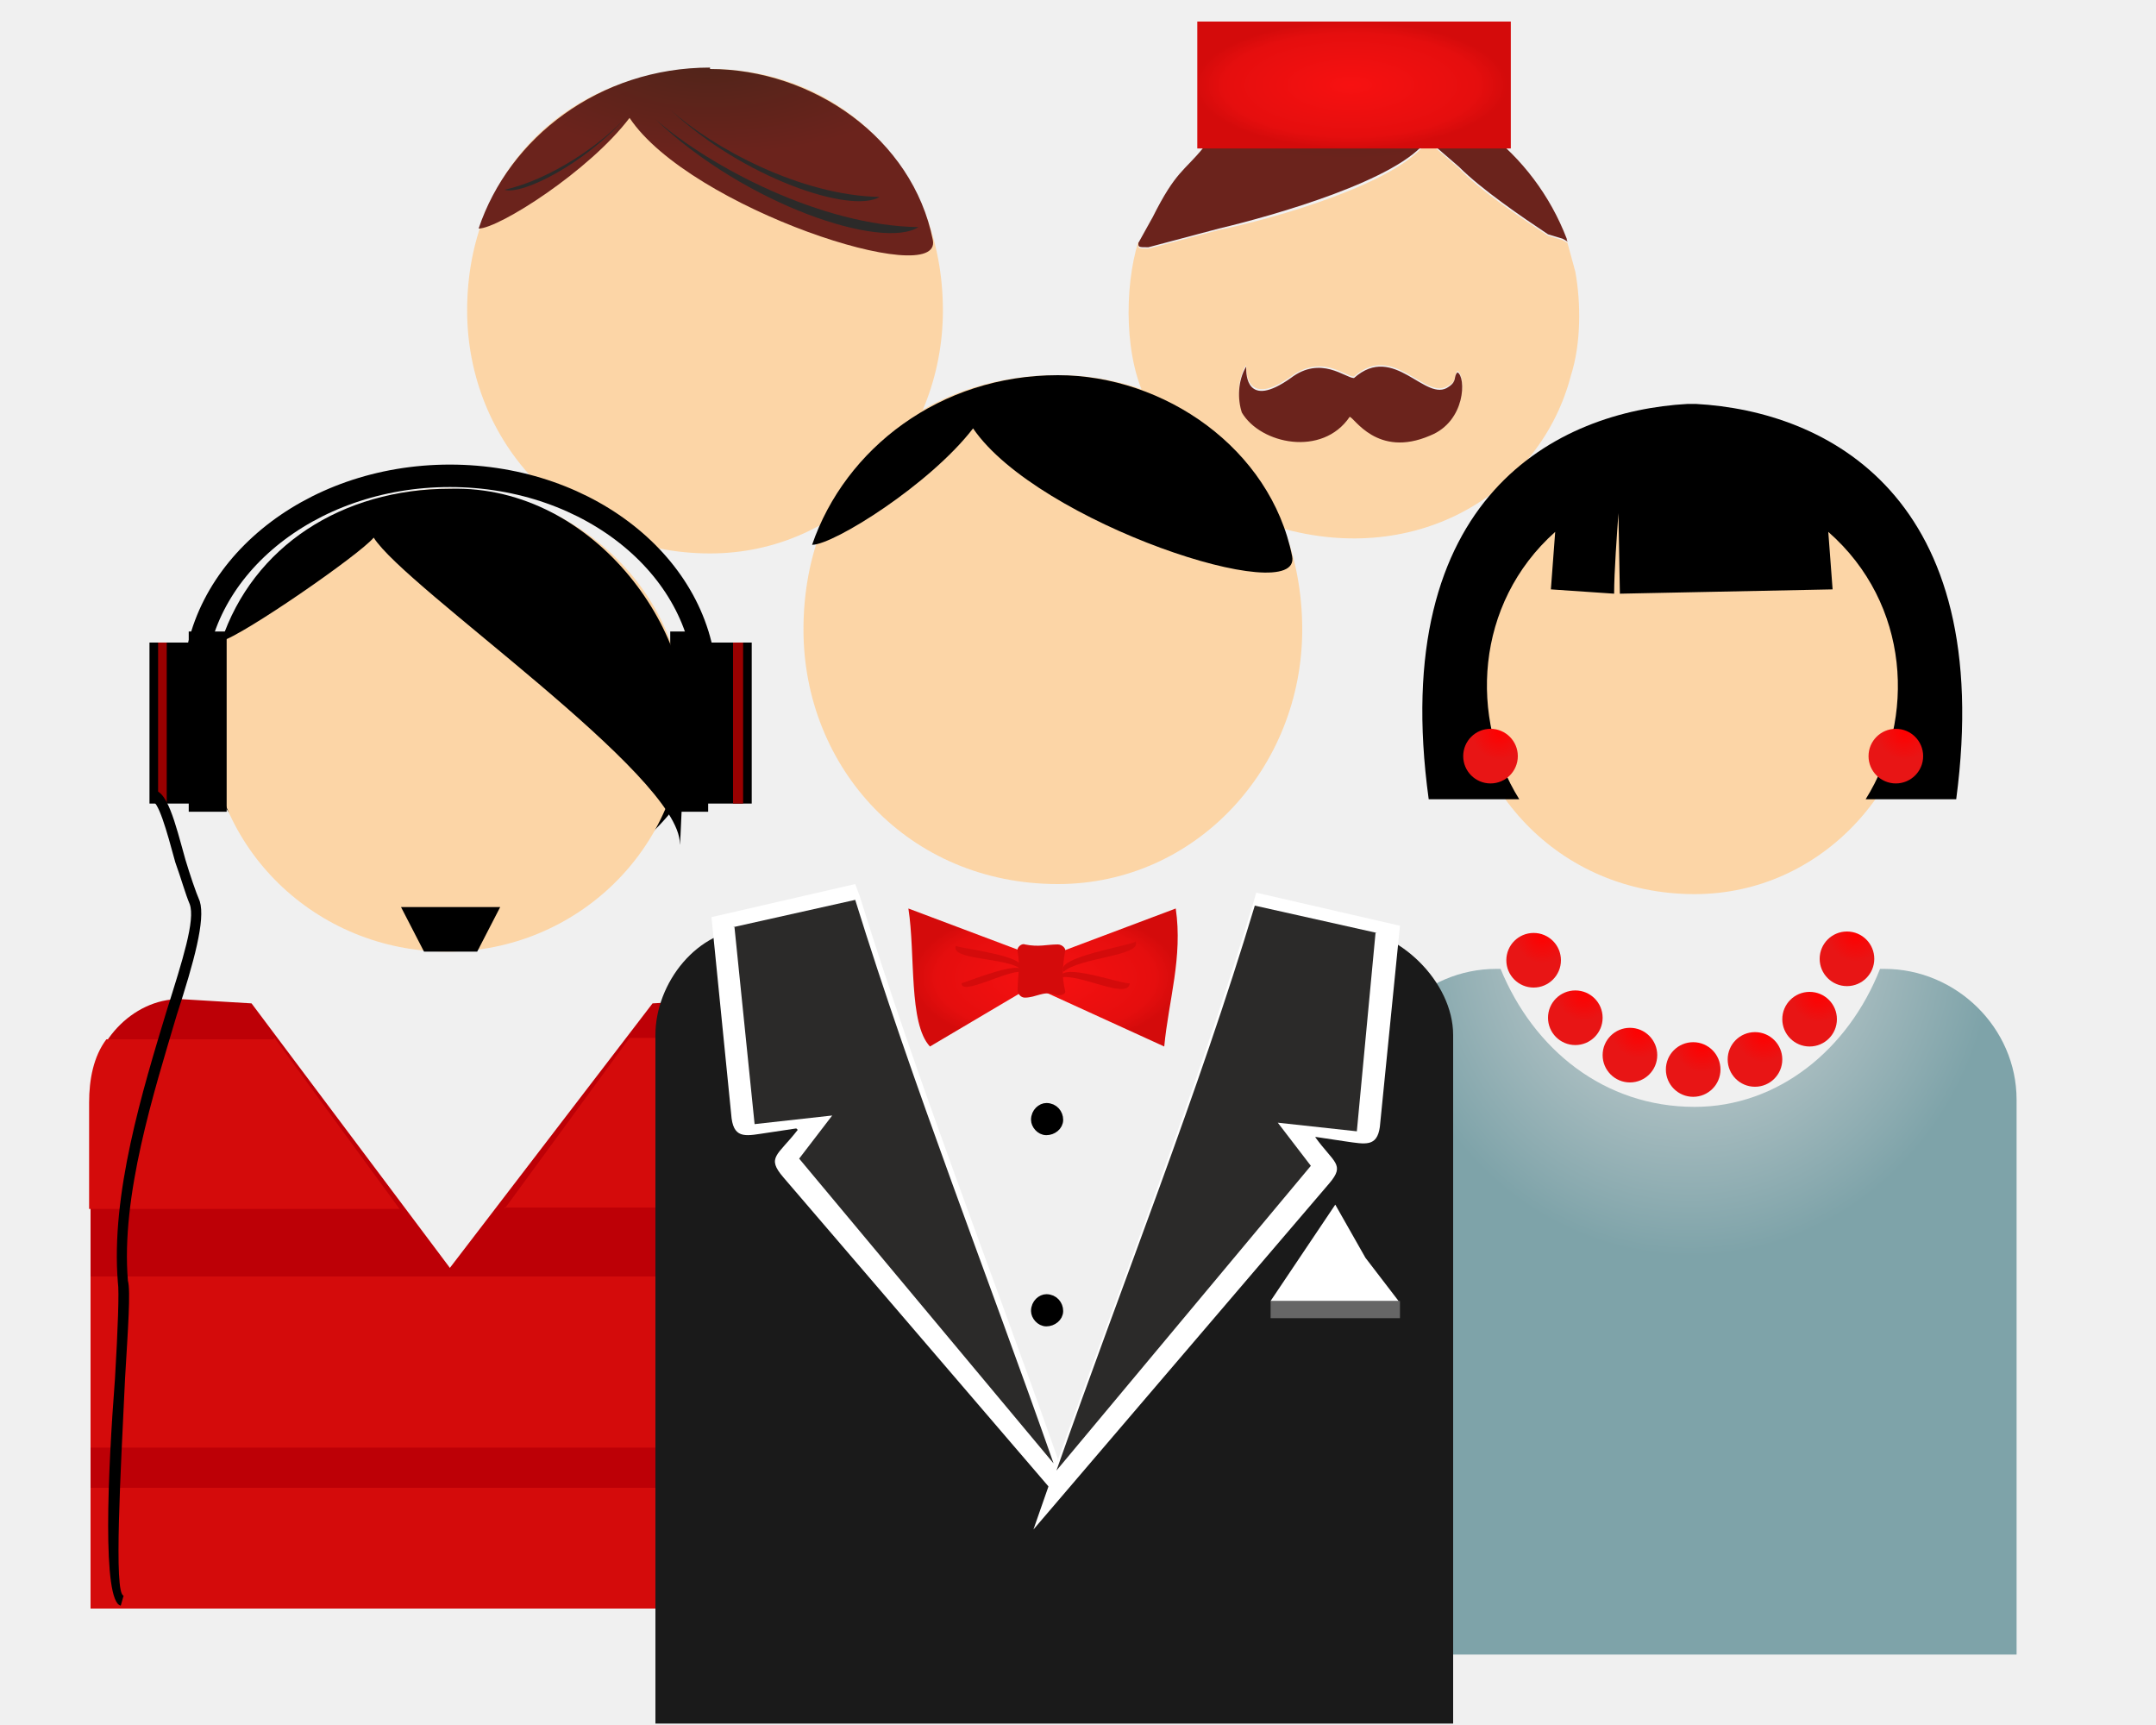
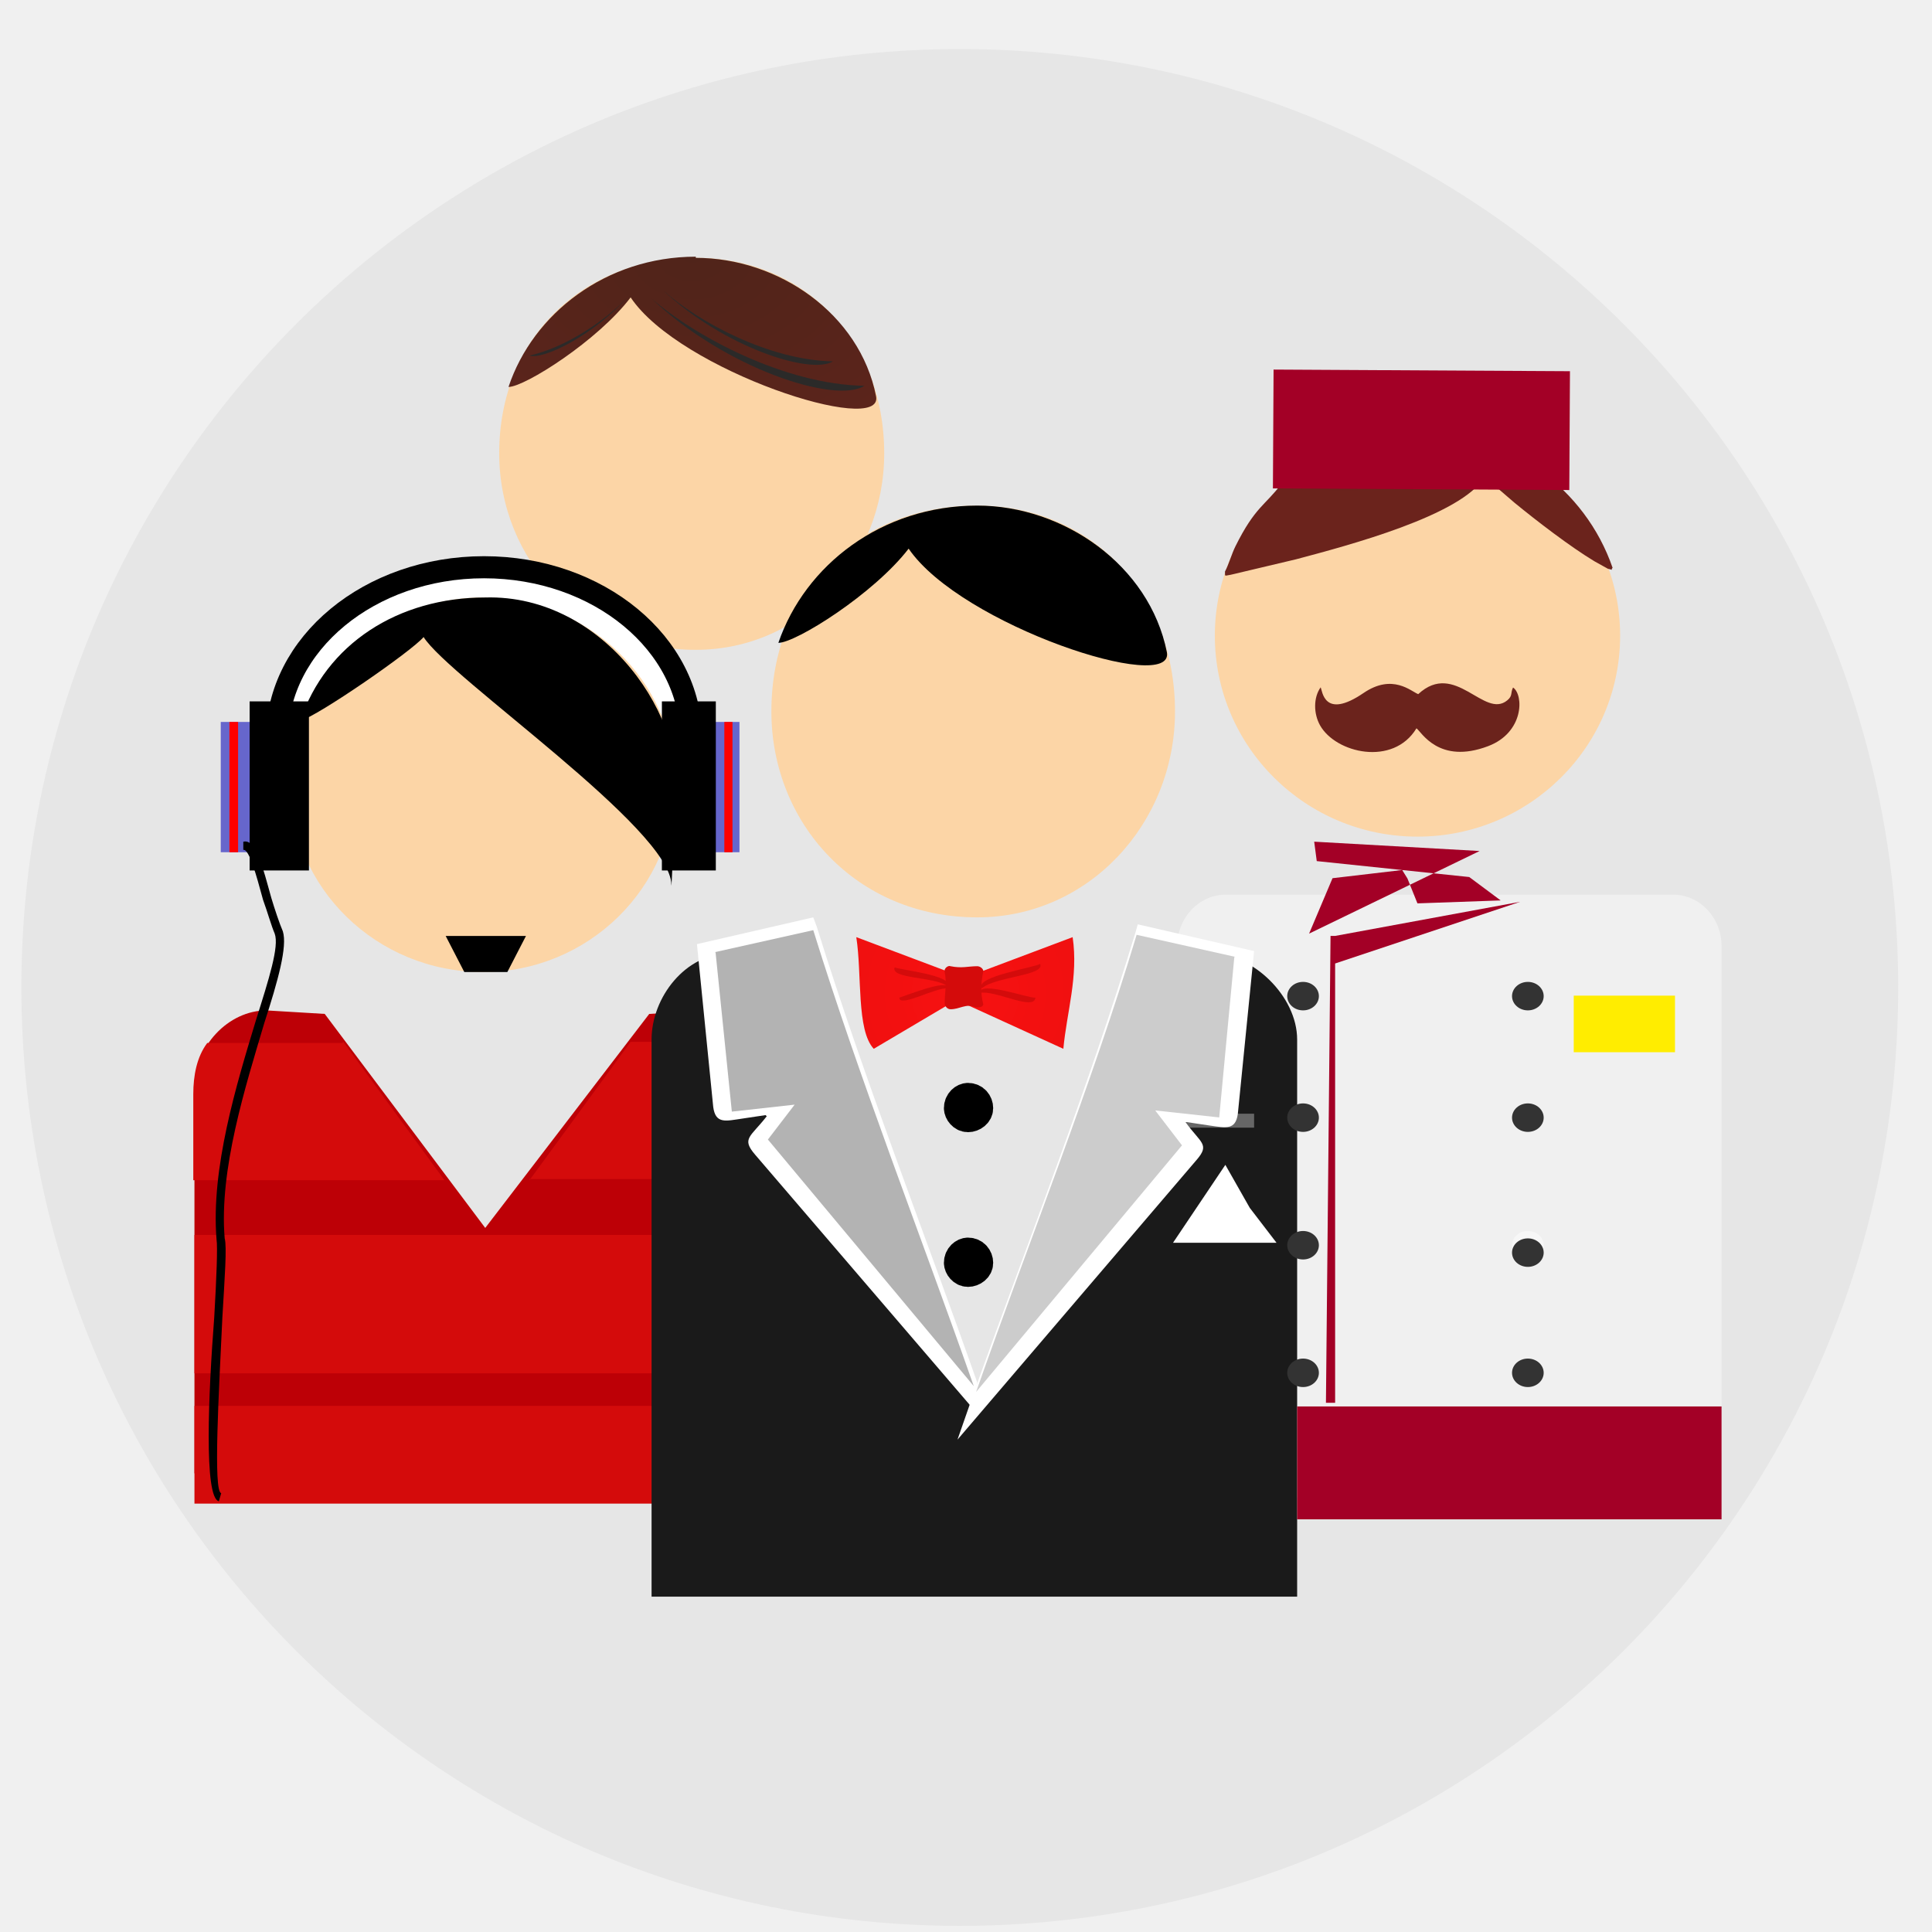
- <svg xmlns="http://www.w3.org/2000/svg" xmlns:xlink="http://www.w3.org/1999/xlink" xml:space="preserve" width="1500px" height="1200px" version="1.1" style="shape-rendering:geometricPrecision; text-rendering:geometricPrecision; image-rendering:optimizeQuality; fill-rule:evenodd; clip-rule:evenodd" viewBox="0 0 1500 1200">
+ <svg xmlns="http://www.w3.org/2000/svg" xml:space="preserve" width="118.533mm" height="118.533mm" version="1.1" style="shape-rendering:geometricPrecision; text-rendering:geometricPrecision; image-rendering:optimizeQuality; fill-rule:evenodd; clip-rule:evenodd" viewBox="0 0 11853.32 11853.32">
  <defs>
    <style type="text/css">
   
-     .str1 {stroke:black;stroke-width:7.381}
-     .str0 {stroke:black;stroke-width:15.62}
-     .fil6 {fill:none}
-     .fil7 {fill:black}
-     .fil16 {fill:#1A1A1A}
-     .fil5 {fill:#2B2A29}
-     .fil17 {fill:#666666}
-     .fil9 {fill:#990000}
-     .fil8 {fill:#BD0006}
+     .str1 {stroke:black;stroke-width:195.28;stroke-miterlimit:22.926}
+     .str0 {stroke:black;stroke-width:135.47;stroke-miterlimit:22.926}
+     .fil6 {fill:black}
+     .fil13 {fill:#1A1A1A}
+     .fil4 {fill:#2B2A29}
+     .fil20 {fill:#333333}
+     .fil14 {fill:#666666}
+     .fil8 {fill:#6666CC}
+     .fil18 {fill:#6B231C}
+     .fil19 {fill:#A30026}
+     .fil17 {fill:#B3B3B3}
+     .fil7 {fill:#BD0006}
+     .fil16 {fill:#CCCCCC}
    .fil10 {fill:#D40B0B}
-     .fil15 {fill:#E81515}
-     .fil0 {fill:#FCD5A6}
-     .fil18 {fill:white}
+     .fil0 {fill:#E6E6E6}
+     .fil12 {fill:#E81515}
+     .fil1 {fill:#F0F0F0}
+     .fil21 {fill:#F7F7F7}
+     .fil2 {fill:#FCD5A6}
+     .fil9 {fill:red}
+     .fil22 {fill:#FFED00}
+     .fil5 {fill:white}
    .fil11 {fill:black;fill-rule:nonzero}
-     .fil3 {fill:url(#id0)}
-     .fil2 {fill:url(#id1)}
-     .fil19 {fill:url(#id2)}
-     .fil4 {fill:url(#id3)}
-     .fil1 {fill:url(#id4)}
-     .fil12 {fill:url(#id5)}
-     .fil14 {fill:url(#id6)}
-     .fil13 {fill:url(#id7)}
+     .fil15 {fill:url(#id0)}
+     .fil3 {fill:url(#id1)}
   
  </style>
-     <radialGradient id="id0" gradientUnits="objectBoundingBox" cx="49%" cy="50.001%" r="50%" fx="49%" fy="50.001%">
-       <stop offset="0" style="stop-color:#F71111" />
-       <stop offset="0.812" style="stop-color:#E50E0E" />
-       <stop offset="1" style="stop-color:#D40B0B" />
-       <stop offset="1" style="stop-color:#D40B0B" />
+     <radialGradient id="id0" gradientUnits="userSpaceOnUse" gradientTransform="matrix(1.50876 -0 -0 1.56766 -3013 -3458)" cx="5922.21" cy="6092.13" r="1611.26" fx="5922.21" fy="6092.13">
+       <stop offset="0" style="stop-opacity:1; stop-color:#F71111" />
+       <stop offset="0.812" style="stop-opacity:1; stop-color:#E50E0E" />
+       <stop offset="1" style="stop-opacity:1; stop-color:#D40B0B" />
    </radialGradient>
-     <radialGradient id="id1" gradientUnits="objectBoundingBox" cx="49%" cy="-6%" r="50%" fx="49%" fy="-6%">
-       <stop offset="0" style="stop-color:#50241A" />
-       <stop offset="1" style="stop-color:#6B231C" />
-       <stop offset="1" style="stop-color:#6B231C" />
-     </radialGradient>
-     <radialGradient id="id2" gradientUnits="objectBoundingBox" xlink:href="#id0" cx="51.001%" cy="50%" r="50%" fx="51.001%" fy="50%">
-   </radialGradient>
-     <radialGradient id="id3" gradientUnits="objectBoundingBox" xlink:href="#id1" cx="51%" cy="-4%" r="50%" fx="51%" fy="-4%">
-   </radialGradient>
-     <radialGradient id="id4" gradientUnits="objectBoundingBox" xlink:href="#id1" cx="51%" cy="-49.999%" r="50%" fx="51%" fy="-49.999%">
-   </radialGradient>
-     <radialGradient id="id5" gradientUnits="objectBoundingBox" cx="66%" cy="6.001%" r="50%" fx="66%" fy="6.001%">
-       <stop offset="0" style="stop-color:red" />
-       <stop offset="1" style="stop-color:#E81515" />
-       <stop offset="1" style="stop-color:#E81515" />
-     </radialGradient>
-     <radialGradient id="id6" gradientUnits="objectBoundingBox" xlink:href="#id5" cx="66%" cy="5.001%" r="50%" fx="66%" fy="5.001%">
-   </radialGradient>
-     <radialGradient id="id7" gradientUnits="objectBoundingBox" cx="50%" cy="-5%" r="47%" fx="50%" fy="-5%">
-       <stop offset="0" style="stop-color:#D9DADA" />
-       <stop offset="1" style="stop-color:#7EA3A9" />
-       <stop offset="1" style="stop-color:#7EA3A9" />
+     <radialGradient id="id1" gradientUnits="userSpaceOnUse" gradientTransform="matrix(1.50605 -0 -0 1.11695 -2150 -182)" cx="4248.11" cy="1556.14" r="2719.02" fx="4248.11" fy="1556.14">
+       <stop offset="0" style="stop-opacity:1; stop-color:#50241A" />
+       <stop offset="1" style="stop-opacity:1; stop-color:#6B231C" />
    </radialGradient>
  </defs>
  <g id="Слой_x0020_1">
-     <path class="fil0" d="M867 255c0,3 0,29 31,7 22,-16 38,0 44,0 28,-25 50,18 66,6 6,-3 3,-6 6,-10 6,3 6,35 -19,44 -37,16 -53,-13 -56,-13 -19,29 -62,19 -75,-3 -3,-10 -3,-23 3,-32l0 0 0 0 0 0zm-75 -87c-10,32 -10,83 7,113 16,13 34,19 53,35 3,3 6,10 10,13 6,3 6,6 10,9 10,13 16,23 18,29 97,28 182,-25 203,-106 7,-22 7,-50 3,-72l-6 -22c0,3 3,3 -3,0l-10 -3c-18,-12 -47,-31 -62,-47l-22 -19c-19,29 -106,54 -145,62l-49 13c-7,0 -7,0 -7,-3l0 0 0 0 0 0z" />
-     <path class="fil1" d="M867 255c-6,10 -6,23 -3,32 13,22 56,31 75,3 3,0 19,29 56,13 25,-10 25,-41 19,-44 -3,3 0,6 -6,10 -16,12 -38,-31 -66,-6 -6,0 -23,-16 -44,0 -31,22 -31,-3 -31,-7l0 0 0 0 0 0z" />
-     <path class="fil2" d="M877 75c-19,10 -6,3 -25,16l-6 3c-3,3 -3,3 -6,3 0,3 0,3 -3,6 -13,16 -19,16 -35,48l-10 18c0,3 0,3 7,3l49 -13c38,-9 126,-34 145,-62l22 19c16,16 44,35 62,47l10 3c6,3 3,3 3,0 -23,-60 -79,-104 -141,-104 -37,-3 -47,7 -72,13l0 0 0 0z" />
-     <rect class="fil3" x="833" y="15" width="218.118" height="88.285" />
-     <path class="fil0" d="M494 48c92,0 162,70 162,168 0,92 -70,169 -162,169 -98,0 -169,-77 -169,-169 0,-98 71,-168 169,-168z" />
-     <path class="fil4" d="M494 48c71,0 141,48 155,119 7,35 -169,-22 -211,-85 -28,37 -91,77 -105,77 21,-63 84,-112 161,-112l0 0 0 0z" />
-     <path class="fil5" d="M456 83c63,60 158,91 183,75 -68,-1 -145,-42 -183,-75z" />
-     <path class="fil5" d="M466 76c51,48 126,73 146,61 -55,-1 -116,-34 -146,-61z" />
-     <path class="fil5" d="M436 81c-29,33 -73,55 -85,51 32,-7 68,-32 85,-51z" />
-     <ellipse class="fil6 str0" cx="313" cy="478" rx="178" ry="147" />
-     <path class="fil0" d="M311 340c90,0 165,72 165,159 0,91 -75,163 -165,163 -91,0 -166,-72 -166,-163 0,-87 75,-159 166,-159z" />
-     <polygon class="fil7" points="332,662 295,662 279,631 348,631 " />
-     <path class="fil7" d="M313 340c103,-3 176,106 163,178 0,6 -3,78 -3,69 0,-48 -191,-178 -213,-213 -10,12 -91,68 -106,72 22,-66 84,-106 159,-106l0 0 0 0z" />
-     <path class="fil8" d="M125 695l50 3 138 184 141 -184 53 -3c35,0 63,31 63,66l0 332 -507 0 0 -332c0,-35 29,-66 62,-66l0 0 0 0 0 0z" />
-     <polygon class="fil7" points="104,447 134,447 134,559 104,559 " />
-     <polygon class="fil9" points="110,447 116,447 116,559 110,559 " />
-     <polygon class="fil7 str1" points="135,443 154,443 154,561 135,561 " />
-     <polygon class="fil7" points="491,447 523,447 523,559 491,559 " />
-     <polygon class="fil9" points="510,447 517,447 517,559 510,559 " />
-     <polygon class="fil7 str1" points="470,443 489,443 489,561 470,561 " />
-     <path class="fil10" d="M571 1035l0 84 -508 0 0 -84 508 0zm-1 -147l0 119 -507 0 0 -119 507 0zm-379 -166l87 119 -216 0 0 -74c0,-16 3,-32 12,-44l116 0 0 0 0 0zm160 119l87 -119 116 0c9,13 16,29 16,44l0 74 -219 0 0 0 0 0z" />
-     <path class="fil11" d="M105 550c11,-3 17,23 24,48 3,10 7,22 10,29l0 0c4,13 -4,42 -16,79 -16,54 -39,126 -34,185 2,7 0,34 -2,68 -3,64 -8,150 -1,151l-2 7c-13,-3 -9,-93 -4,-158 2,-34 3,-61 2,-67l0 0c-5,-61 17,-133 34,-189 11,-35 20,-63 16,-74 -3,-7 -6,-18 -10,-29 -6,-22 -12,-44 -17,-43l0 -7 0 0z" />
-     <path class="fil0" d="M1179 294c89,0 157,68 157,164 0,88 -68,164 -157,164 -95,0 -163,-75 -163,-164 0,-95 68,-164 163,-164z" />
-     <path class="fil7" d="M1174 281l0 0c-90,5 -209,64 -180,275l63 0c-35,-56 -31,-136 25,-186l-3 40 44 3c0,-15 2,-42 3,-56l1 56 148 -3 -3 -40c57,50 61,130 26,186l63 0c28,-211 -90,-270 -181,-275l0 0c-1,0 -3,0 -3,0 -2,0 -3,0 -4,0z" />
-     <circle class="fil12" cx="1037" cy="526" r="19" />
-     <circle class="fil12" cx="1319" cy="526" r="19" />
-     <path class="fil13" d="M1402 1151l-453 0 0 -386c0,-50 42,-91 92,-91l3 0c23,56 72,96 135,96 58,0 107,-40 129,-96l3 0c50,0 92,41 92,91l0 386 0 0z" />
-     <circle class="fil14" cx="1067" cy="668" r="19" />
-     <circle class="fil14" cx="1096" cy="708" r="19" />
-     <circle class="fil14" cx="1134" cy="734" r="19" />
-     <circle class="fil14" cx="1178" cy="744" r="19" />
-     <circle class="fil14" cx="1221" cy="737" r="19" />
-     <circle class="fil14" cx="1259" cy="709" r="19" />
-     <circle class="fil14" cx="1285" cy="667" r="19" />
-     <polygon class="fil15" points="961,1198 961,1097 504,1097 504,1198 " />
-     <path class="fil0" d="M736 261c96,0 170,74 170,177 0,96 -74,177 -170,177 -104,0 -177,-81 -177,-177 0,-104 74,-177 177,-177z" />
-     <path class="fil7" d="M736 261c74,0 148,51 163,126 7,37 -177,-23 -222,-89 -30,39 -97,81 -112,81 23,-67 89,-118 171,-118l0 0 0 0z" />
-     <path class="fil16" d="M522 646l59 7 156 370 148 -370 52 -7c36,0 74,37 74,74l0 479 -555 0 0 -479c0,-36 29,-74 67,-74l0 0 0 0 0 0z" />
-     <path class="fil7 str1" d="M736 912c0,-4 -3,-8 -8,-8 -3,0 -7,3 -7,8 0,3 3,7 7,7 4,0 8,-3 8,-7z" />
-     <polygon class="fil17" points="884,905 974,905 974,917 884,917 " />
-     <polygon class="fil18" points="950,875 929,838 884,905 973,905 " />
-     <path class="fil19" d="M725 667l-93 -35c5,32 0,80 15,96l71 -42 92 42c3,-32 13,-62 8,-96l-93 35 0 0z" />
-     <path class="fil7 str1" d="M736 779c0,-4 -3,-8 -8,-8 -3,0 -7,3 -7,8 0,3 3,7 7,7 4,0 8,-3 8,-7z" />
-     <path class="fil18" d="M915 791c13,18 21,19 10,32l-206 241 15 -43c47,-131 98,-261 138,-393l2 -7 100 23 -14 140c-2,14 -10,12 -24,10l-20 -3 0 0z" />
-     <path class="fil5" d="M958 649l-85 -19c-39,130 -92,262 -138,393l177 -212 -23 -30 55 6 13 -138 0 0z" />
-     <path class="fil18" d="M555 786c-14,18 -22,19 -10,33l187 218 4 -22c-46,-131 -97,-260 -138,-392l-3 -8 -100 23 14 140c2,15 11,12 25,10l20 -3 0 0z" />
-     <path class="fil5" d="M510 645l85 -19c40,129 92,261 138,392l-177 -212 23 -30 -54 6 -14 -137 0 0z" />
-     <path class="fil7" d="M696 300c67,62 165,95 193,79 -73,-1 -153,-44 -193,-79z" />
-     <path class="fil7" d="M707 292c54,50 132,76 154,63 -58,-1 -122,-35 -154,-63z" />
-     <path class="fil7" d="M675 296c-31,35 -77,59 -89,54 34,-7 71,-34 89,-54z" />
-     <path class="fil10" d="M665 658c4,2 51,7 45,16 -10,-8 -49,-6 -45,-16z" />
-     <path class="fil10" d="M669 684c4,-1 43,-17 42,-8 -11,-1 -42,17 -42,8z" />
-     <path class="fil10" d="M790 655c-4,3 -57,11 -50,21 11,-10 55,-11 50,-21z" />
-     <path class="fil10" d="M786 684c-5,1 -48,-15 -48,-4 13,-3 47,16 48,4z" />
-     <path class="fil10" d="M713 657c10,2 15,0 23,0 3,0 6,3 5,5 -2,11 -2,19 0,27 1,3 -4,4 -7,3 -8,-3 -13,2 -21,2 -3,0 -5,-3 -5,-5 0,-10 2,-16 0,-27 -1,-3 3,-6 5,-5l0 0z" />
+     <circle class="fil0" cx="5888.57" cy="6058.32" r="5757.33" />
+     <path class="fil1" d="M7519.7 5489.08l2745.63 0c163.26,0 296.82,141.39 296.82,314.22l0 3071.09c0,172.83 -133.56,314.22 -296.82,314.22l-2745.63 0c-163.25,0 -296.81,-141.39 -296.81,-314.22l0 -3071.09c0,-172.83 133.56,-314.22 296.81,-314.22z" />
+     <path class="fil2" d="M4268.79 1581.93c656.55,0 1156.09,499.54 1156.09,1198.91 0,656.55 -499.54,1206.05 -1156.09,1206.05 -699.37,0 -1206.05,-549.5 -1206.05,-1206.05 0,-699.37 506.68,-1198.91 1206.05,-1198.91z" />
+     <path class="fil3" d="M4268.79 1581.93c506.68,0 1006.23,342.55 1106.14,849.23 49.95,249.77 -1206.05,-157 -1505.78,-606.6 -199.82,264.05 -649.41,549.5 -749.32,549.5 149.87,-449.59 599.46,-799.27 1148.96,-799.27l0 0 0 0 0 7.14z" />
+     <path class="fil4" d="M3997.61 1831.7c449.59,428.19 1127.55,649.41 1305.96,535.23 -485.28,-7.14 -1034.78,-299.73 -1305.96,-535.23l0 0z" />
+     <path class="fil4" d="M4068.97 1781.75c363.95,342.54 899.18,520.95 1041.91,435.32 -392.5,-7.14 -827.82,-242.64 -1041.91,-435.32z" />
+     <path class="fil4" d="M3854.88 1817.43c-206.96,235.5 -520.96,392.5 -606.6,363.96 228.37,-49.96 485.28,-228.37 606.6,-363.96z" />
+     <ellipse class="fil5 str0" cx="2969.7" cy="4529.2" rx="1270.28" ry="1049.05" />
+     <path class="fil2" d="M2962.82 3665.76c642.28,0 1177.51,513.82 1177.51,1134.69 0,649.41 -535.23,1163.23 -1177.5,1163.23 -649.42,0 -1184.65,-513.82 -1184.65,-1163.23 0,-620.87 535.24,-1134.69 1184.65,-1134.69l-0.01 0z" />
+     <polygon class="fil6" points="3112.69,5963.68 2848.64,5963.68 2734.46,5742.45 3226.87,5742.45 " />
+     <path class="fil6" d="M2977.1 3665.76c735.04,-21.41 1256,756.45 1163.23,1270.27 0,42.82 -21.41,556.64 -21.41,492.42 0,-342.55 -1363.05,-1270.28 -1520.05,-1520.05 -71.36,85.63 -649.41,485.27 -756.46,513.82 157,-471 599.46,-756.46 1134.69,-756.46l0 0 0 0 0 0z" />
+     <path class="fil7" d="M1635.46 6199.18l356.82 21.41 984.82 1313.09 1006.23 -1313.09 378.23 -21.41c249.77,0 449.59,221.22 449.59,471l0 2369.29 -3618.15 0 0 -2369.29c0,-249.78 206.96,-471 442.46,-471l0 0 0 0 0 0 -0.01 0 0.01 0z" />
+     <polygon class="fil8" points="1354.37,4429.35 1620.36,4429.35 1620.36,5228.63 1354.37,5228.63 " />
+     <polygon class="fil9" points="1407.57,4429.35 1460.77,4429.35 1460.77,5228.63 1407.57,5228.63 " />
+     <polygon class="fil6 str1" points="1629.23,4400.81 1797.69,4400.81 1797.69,5242.9 1629.23,5242.9 " />
+     <polygon class="fil8" points="4308.4,4429.35 4536.77,4429.35 4536.77,5228.63 4308.4,5228.63 " />
+     <polygon class="fil9" points="4444,4429.35 4493.95,4429.35 4493.95,5228.63 4444,5228.63 " />
+     <polygon class="fil6 str1" points="4158.54,4400.81 4294.13,4400.81 4294.13,5242.9 4158.54,5242.9 " />
+     <path class="fil10" d="M4818.29 8625.56l0 599.45 -3625.29 0 0 -599.45 3625.29 0zm-7.14 -1049.06l0 849.23 -3618.15 0 0 -849.23 3618.15 0zm-2704.69 -1184.64l620.86 849.23 -1541.46 0 0 -528.09c0,-114.18 21.41,-228.37 85.64,-314l827.82 0 0 0 0 0 7.14 -7.14zm1141.82 849.23l620.87 -849.23 827.82 0c64.23,92.78 114.18,206.96 114.18,314l0 528.1 -1562.87 0 0 0 0 0 0 7.13z" />
+     <path class="fil11" d="M1492.73 5164.4c78.5,-21.41 121.32,164.14 171.27,342.55 21.41,71.36 49.96,157 71.36,206.95l0 0c28.55,92.78 -28.54,299.73 -114.17,563.78 -114.19,385.36 -278.33,899.18 -242.64,1320.23 14.27,49.95 0,242.63 -14.28,485.28 -21.41,456.72 -57.09,1070.45 -7.13,1077.59l-14.28 49.96c-92.77,-21.41 -64.23,-663.69 -28.54,-1127.55 14.27,-242.64 21.41,-435.33 14.27,-478.15l0 0c-35.68,-435.31 121.32,-949.13 242.64,-1348.77 78.5,-249.78 142.73,-449.6 114.18,-528.1 -21.41,-49.95 -42.82,-128.45 -71.36,-206.95 -42.82,-157 -85.64,-314 -121.32,-306.87l0 -49.95 0 0 0 0z" />
+     <polygon class="fil12" points="7601.49,9788.79 7601.49,9068.01 4340.15,9068.01 4340.15,9788.79 " />
+     <path class="fil2" d="M5995.79 3101.98c685.1,0 1213.19,528.09 1213.19,1263.14 0,685.1 -528.09,1263.14 -1213.19,1263.14 -742.18,0 -1263.14,-578.04 -1263.14,-1263.14 0,-742.18 528.1,-1263.14 1263.15,-1263.14l-0.01 0z" />
+     <path class="fil6" d="M5995.79 3101.98c528.1,0 1056.19,363.96 1163.24,899.18 49.95,264.05 -1263.14,-164.13 -1584.28,-635.13 -214.09,278.32 -692.23,578.04 -799.28,578.04 164.14,-478.13 635.14,-842.09 1220.33,-842.09l0 0 0 0 -0.01 0z" />
+     <path class="fil13" d="M4468.61 5849.49l421.05 49.96 1113.27 2640.47 1056.19 -2640.47 371.09 -49.96c256.91,0 528.09,264.05 528.09,528.1l0 3418.34 -3960.7 0 0 -3418.34c0,-256.91 206.96,-528.1 478.14,-528.1l0 0 0 0 0 0 -7.14 0 0.01 0z" />
+     <path class="fil6 str1" d="M5995.79 7747.78c0,-28.55 -21.41,-57.1 -57.09,-57.1 -21.41,0 -49.95,21.42 -49.95,57.1 0,21.4 21.41,49.95 49.95,49.95 28.55,0 57.09,-21.41 57.09,-49.95z" />
+     <polygon class="fil14" points="7051.98,6832.82 7694.26,6832.82 7694.26,6918.46 7051.98,6918.46 " />
+     <polygon class="fil5" points="7667.73,7410.7 7517.86,7146.65 7196.72,7624.79 7831.86,7624.79 " />
+     <path class="fil15" d="M5917.3 5999.36l-663.69 -249.77c35.68,228.36 0,570.91 107.05,685.09l506.68 -299.73 656.55 299.73c21.41,-228.36 92.77,-442.46 57.09,-685.09l-663.68 249.77 0 0 0 0z" />
+     <path class="fil6 str1" d="M5995.79 6798.63c0,-28.54 -21.41,-57.09 -57.09,-57.09 -21.41,0 -49.95,21.41 -49.95,57.09 0,21.42 21.41,49.96 49.95,49.96 28.55,0 57.09,-21.41 57.09,-49.96z" />
+     <path class="fil5" d="M7273.21 6884.27c92.77,128.46 149.87,135.59 71.36,228.37l-1470.1 1719.87 107.05 -306.87c335.41,-934.87 699.37,-1862.59 984.82,-2804.6l14.27 -49.96 713.64 164.14 -99.91 999.1c-14.27,99.91 -71.36,85.63 -171.27,71.36l-142.73 -21.41 0 0 -7.13 0 0 0z" />
+     <path class="fil16" d="M7580.07 5870.91l-606.59 -135.6c-278.32,927.73 -656.55,1869.74 -984.82,2804.61l1263.14 -1512.92 -164.13 -214.09 392.49 42.82 92.78 -984.82 0 0 7.13 0 0 0z" />
+     <path class="fil5" d="M4704.11 6848.59c-99.91,128.45 -157,135.59 -71.37,235.5l1334.51 1555.74 28.54 -157c-328.27,-934.87 -692.23,-1855.47 -984.82,-2797.48l-21.41 -57.09 -713.64 164.14 99.92 999.1c14.27,107.04 78.49,85.63 178.41,71.36l142.72 -21.41 0 0 7.14 7.14 0 0z" />
+     <path class="fil17" d="M4382.97 5842.36l606.59 -135.59c285.46,920.59 656.55,1862.6 984.83,2797.47l-1263.15 -1512.92 164.14 -214.09 -385.36 42.82 -99.91 -977.68 0 0 -7.14 0 0 -0.01z" />
+     <path class="fil6" d="M5710.34 3380.3c478.14,442.45 1177.51,677.95 1377.33,563.77 -520.96,-7.13 -1091.87,-314 -1377.33,-563.77z" />
+     <path class="fil6" d="M5788.84 3323.21c385.36,356.82 942,542.36 1099,449.59 -413.91,-7.14 -870.64,-249.77 -1099,-449.59z" />
+     <path class="fil6" d="M5560.47 3351.75c-221.23,249.78 -549.5,421.05 -635.14,385.37 242.64,-49.96 506.69,-242.64 635.14,-385.37z" />
+     <path class="fil10" d="M5489.11 5935.13c28.55,14.27 363.96,49.96 321.14,114.18 -71.36,-57.09 -349.68,-42.82 -321.14,-114.18l0 0z" />
+     <path class="fil10" d="M5517.66 6120.68c28.54,-7.14 306.86,-121.32 299.72,-57.09 -78.49,-7.14 -299.72,121.31 -299.72,57.09z" />
+     <path class="fil10" d="M6381.16 5913.72c-28.54,21.41 -406.77,78.5 -356.82,149.87 78.5,-71.37 392.5,-78.5 356.82,-149.87z" />
+     <path class="fil10" d="M6352.62 6120.68c-35.69,7.13 -342.55,-107.05 -342.55,-28.55 92.77,-21.41 335.41,114.19 342.55,28.55z" />
+     <path class="fil10" d="M5831.66 5928c71.36,14.27 107.04,0 164.13,0 21.42,0 42.82,21.41 35.69,35.68 -14.28,78.5 -14.28,135.59 0,192.68 7.13,21.41 -28.55,28.55 -49.96,21.41 -57.09,-21.41 -92.77,14.28 -149.87,14.28 -21.4,0 -35.67,-21.42 -35.67,-35.69 0,-71.36 14.27,-114.18 0,-192.68 -7.14,-21.41 21.4,-42.82 35.67,-35.68l0 0 0.01 0z" />
+     <ellipse class="fil2" cx="8696.63" cy="3900.15" rx="1243.26" ry="1232.81" />
+     <path class="fil18" d="M8194.55 2752.58c-157.14,80.29 -50.14,15.81 -197.59,115.79l-62.86 38.23c-21.62,17.96 -14.02,12.24 -40.13,31.57 -17.45,12.92 -16.92,15.89 -32.99,31.39 -99.39,132.56 -160.32,138.79 -281.48,382.57 -22.9,46.09 -41.59,113.53 -63.82,154.18 0.1,34.75 -3.82,25.36 36.18,19.8l399.33 -94.6c313.58,-83.37 1017.59,-268.6 1156.83,-505.43l181.76 156.59c133.47,109.7 344.92,272.47 493.05,361.24l82.08 45.6c44.18,9.76 12.53,9.29 28.72,-5.95 -168.84,-489.71 -632.09,-817.88 -1138.36,-835.54 -297.68,-10.39 -357.84,53.96 -560.72,104.56z" />
+     <path class="fil18" d="M8102.42 4217.07c-44.78,62.77 -43.79,161.08 -3.72,232.8 95.74,171.36 449.16,254.04 591.71,18.48 30.22,21.28 136.72,224.23 439.84,109.39 219.76,-83.26 219.45,-313.63 152.82,-359.74 -17.26,33.32 -0.61,49.77 -35.16,78.44 -142.01,117.88 -319.88,-247.96 -546.7,-37.71 -43.51,-16.3 -156.9,-128.78 -335.62,-6.91 -244.93,167.04 -252.25,-16.19 -263.17,-34.75z" />
+     <polygon class="fil19" points="7813.73,2267.43 9632.11,2277.46 9628.06,3006.54 7809.67,2996.51 " />
+     <ellipse class="fil20" cx="9373.8" cy="6111.52" rx="97.07" ry="87.36" />
+     <ellipse class="fil20" cx="9373.8" cy="6857.03" rx="97.07" ry="87.36" />
+     <ellipse class="fil21" cx="9373.8" cy="7639.81" rx="97.07" ry="87.36" />
+     <ellipse class="fil20" cx="9373.8" cy="8422.59" rx="97.07" ry="87.36" />
+     <ellipse class="fil20" cx="7994.61" cy="6111.52" rx="97.07" ry="87.36" />
+     <ellipse class="fil20" cx="7994.61" cy="6857.03" rx="97.07" ry="87.36" />
+     <ellipse class="fil20" cx="7994.61" cy="7639.81" rx="97.07" ry="87.36" />
+     <ellipse class="fil20" cx="7994.61" cy="8422.59" rx="97.07" ry="87.36" />
+     <rect class="fil22" x="9655.28" y="6108.49" width="621.25" height="347.17" />
+     <polygon class="fil19" points="8163.18,5742.11 8191.36,5742.11 9326.76,5532.74 8191.36,5911.23 8191.36,8606.5 8134.99,8606.5 " />
+     <polygon class="fil19" points="8062.97,5163.94 9077.81,5221.19 8031.61,5728.01 8175.4,5387.99 8602.86,5337.84 8635,5389.63 8696.38,5542.41 9207,5524.32 9014.21,5380.81 8078.62,5283.08 " />
+     <polygon class="fil19" points="7958.3,8628.92 10562.15,8628.92 10562.15,9321.42 7958.3,9321.42 " />
+     <ellipse class="fil20" cx="9373.8" cy="7685.14" rx="97.07" ry="87.36" />
  </g>
</svg>
